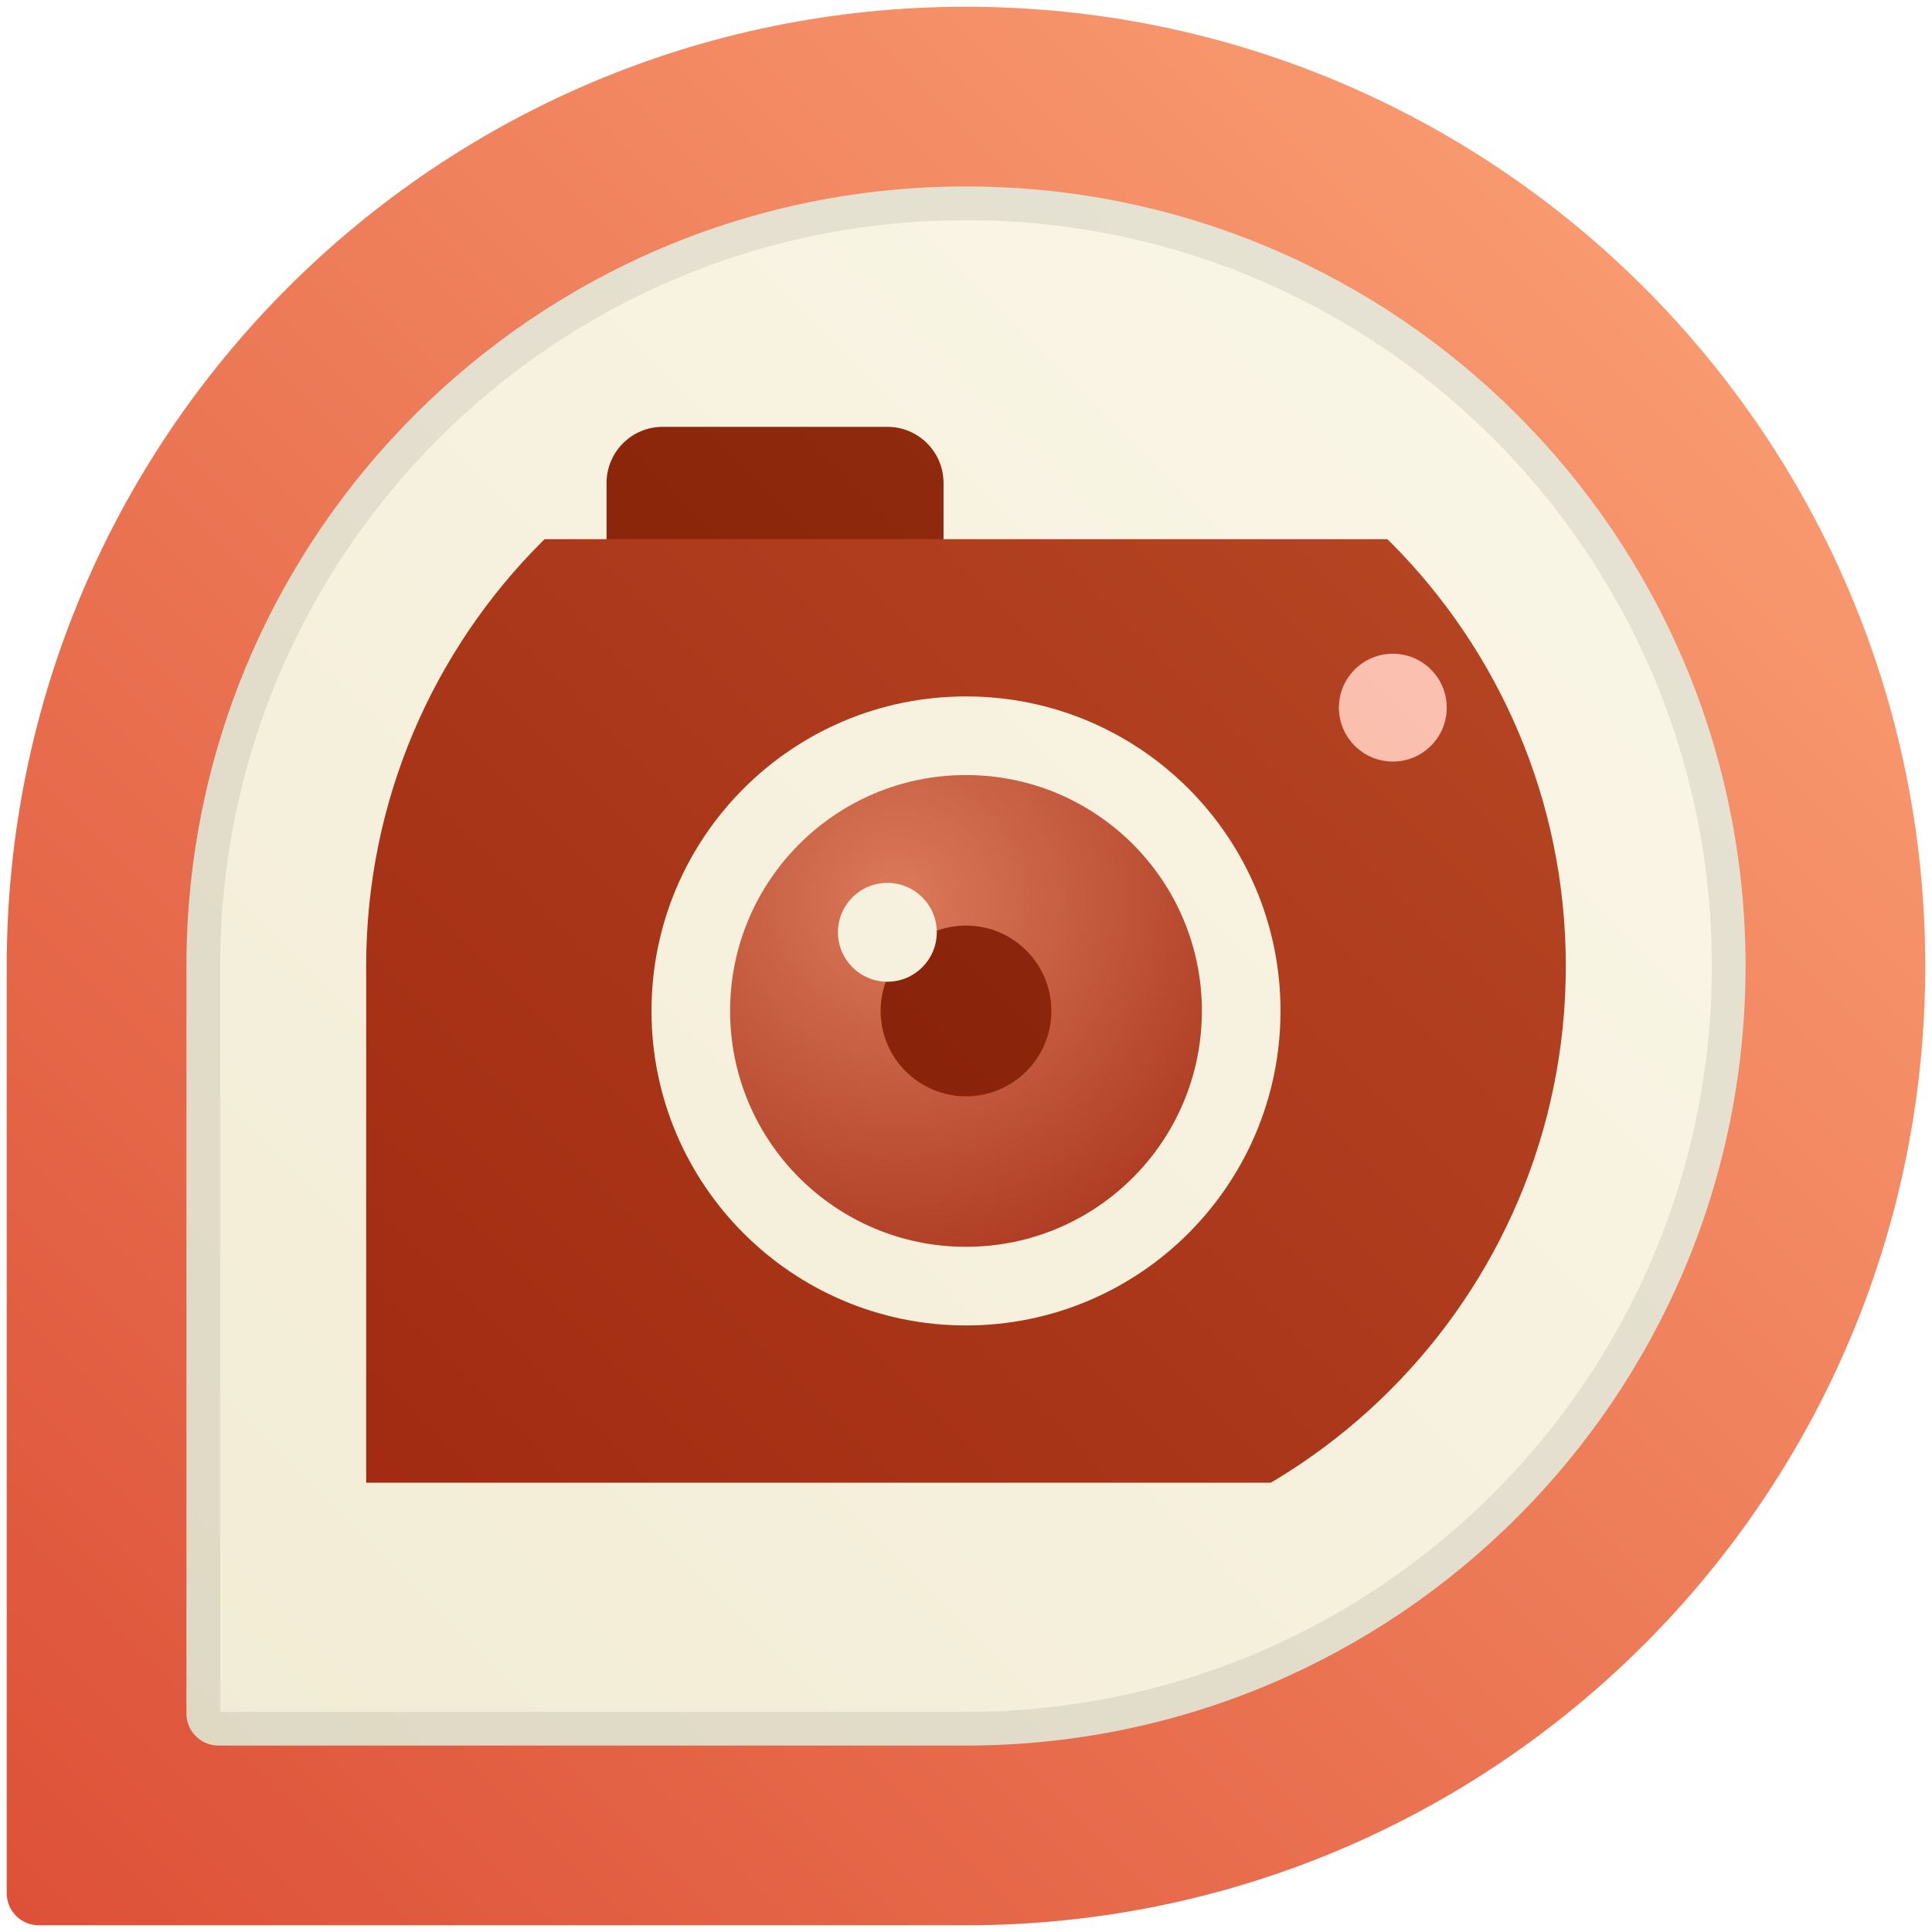
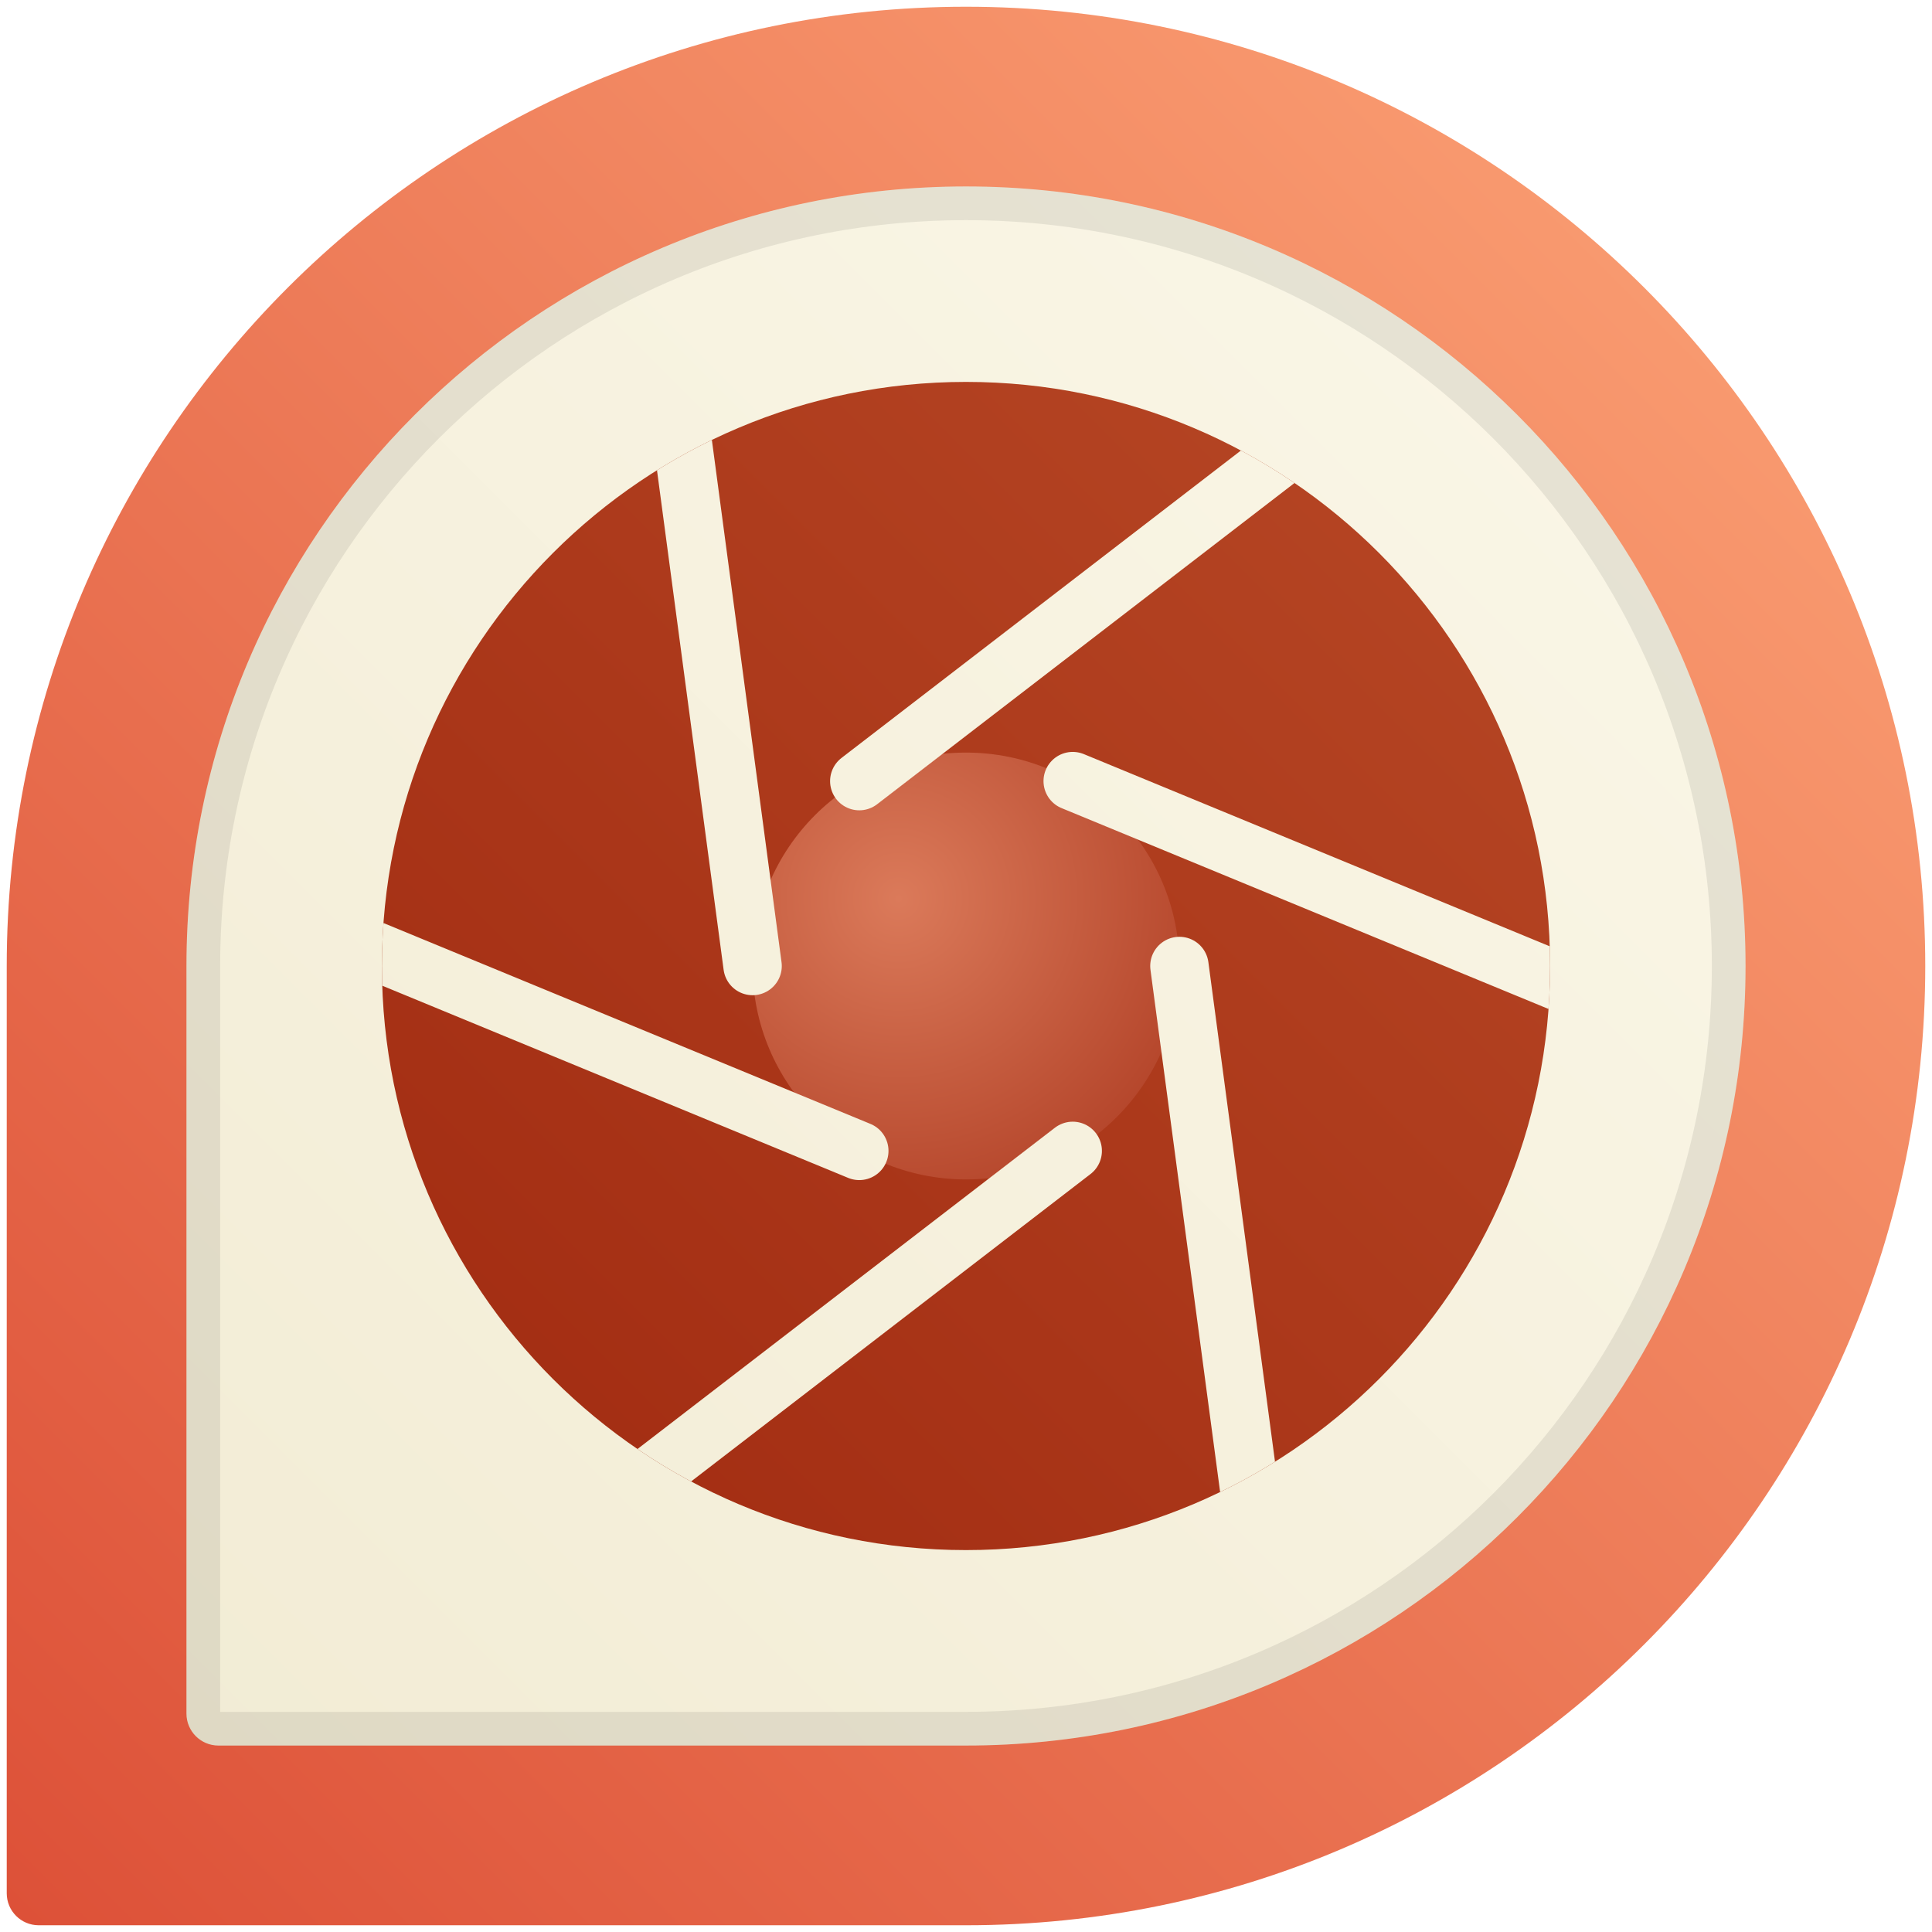
<svg xmlns="http://www.w3.org/2000/svg" width="86" height="86" viewBox="0 0 86 86">
  <defs>
    <linearGradient id="gF" gradientUnits="userSpaceOnUse" x1="0.717" y1="85.283" x2="85.283" y2="0.717">
      <stop offset="0" stop-color="#DD5138" />
      <stop offset="1" stop-color="#FDA578" />
    </linearGradient>
    <linearGradient id="gD" gradientUnits="userSpaceOnUse" x1="0.717" y1="85.283" x2="85.283" y2="0.717">
      <stop offset="0" stop-color="#9A210A" />
      <stop offset="1" stop-color="#BE512C" />
    </linearGradient>
    <linearGradient id="gE" gradientUnits="userSpaceOnUse" x1="0.717" y1="85.283" x2="85.283" y2="0.717">
      <stop offset="0" stop-color="#791000" />
      <stop offset="1" stop-color="#9C3915" />
    </linearGradient>
    <linearGradient id="gL" gradientUnits="userSpaceOnUse" x1="0.717" y1="85.283" x2="85.283" y2="0.717">
      <stop offset="0" stop-color="#BC4B36" />
      <stop offset="1" stop-color="#DB7A5A" />
    </linearGradient>
    <linearGradient id="gT" gradientUnits="userSpaceOnUse" x1="0.717" y1="85.283" x2="85.283" y2="0.717">
      <stop offset="0" stop-color="#F2A999" />
      <stop offset="1" stop-color="#FFCAB9" />
    </linearGradient>
    <linearGradient id="gC" gradientUnits="userSpaceOnUse" x1="0.717" y1="85.283" x2="85.283" y2="0.717">
      <stop offset="0" stop-color="#F1EBD3" />
      <stop offset="1" stop-color="#FCF8EA" />
    </linearGradient>
    <radialGradient id="gR" gradientUnits="userSpaceOnUse" cx="40" cy="40" r="24">
      <stop offset="0" stop-color="#DB7A5A" />
      <stop offset="1" stop-color="#9A210A" />
    </radialGradient>
  </defs>
  <path d="M43.000,0.300 H43.000 A42.700,42.700 0 0 1 85.700,43.000 V43.000 A42.700,42.700 0 0 1 43.000,85.700 H1.723 A1.423,1.423 0 0 1 0.300,84.277 V43.000 A42.700,42.700 0 0 1 43.000,0.300 Z" fill="url(#gF)" />
  <path d="M43.000,8.300 H43.000 A34.700,34.700 0 0 1 77.700,43.000 V43.000 A34.700,34.700 0 0 1 43.000,77.700 H9.723 A1.423,1.423 0 0 1 8.300,76.277 V43.000 A34.700,34.700 0 0 1 43.000,8.300 Z" fill="url(#gC)" />
  <clipPath id="face">
    <path d="M43.000,8.300 H43.000 A34.700,34.700 0 0 1 77.700,43.000 V43.000 A34.700,34.700 0 0 1 43.000,77.700 H9.723 A1.423,1.423 0 0 1 8.300,76.277 V43.000 A34.700,34.700 0 0 1 43.000,8.300 Z" />
  </clipPath>
  <path d="M43.000,8.300 H43.000 A34.700,34.700 0 0 1 77.700,43.000 V43.000 A34.700,34.700 0 0 1 43.000,77.700 H9.723 A1.423,1.423 0 0 1 8.300,76.277 V43.000 A34.700,34.700 0 0 1 43.000,8.300 Z" fill="none" stroke="#000000" stroke-opacity="0.08" stroke-width="3" clip-path="url(#face)" />
-   <rect x="27" y="19" width="15" height="8" rx="2.5" fill="url(#gE)" />
+   <circle cx="43" cy="43" r="26" fill="url(#gD)" />
+   <circle cx="43" cy="43" r="9.5" fill="url(#gR)" />
  <clipPath id="p1">
-     <path d="M43.000,16.300 H43.000 A26.700,26.700 0 0 1 69.700,43.000 V43.000 A26.700,26.700 0 0 1 43.000,69.700 H17.723 A1.423,1.423 0 0 1 16.300,68.277 V43.000 A26.700,26.700 0 0 1 43.000,16.300 Z" />
+     <circle cx="43" cy="43" r="26" />
  </clipPath>
-   <path d="M0 24H86V66H0Z" fill="url(#gD)" clip-path="url(#p1)" />
-   <circle cx="43" cy="45" r="14" fill="url(#gC)" />
-   <circle cx="43" cy="45" r="10.5" fill="url(#gR)" />
-   <circle cx="43" cy="45" r="3.8" fill="url(#gE)" />
-   <circle cx="39.5" cy="41.5" r="2.2" fill="url(#gC)" />
-   <circle cx="62" cy="31.5" r="2.4" fill="url(#gT)" />
+   <path d="M52.50 43.00L55.68 66.84 M47.75 51.23L28.69 65.90 M38.25 51.23L16.02 42.06 M33.50 43.00L30.32 19.16 M38.25 34.77L57.31 20.10 M47.75 34.77L69.98 43.94" fill="none" stroke="url(#gC)" stroke-width="2.6" stroke-linecap="round" clip-path="url(#p1)" />
</svg>
